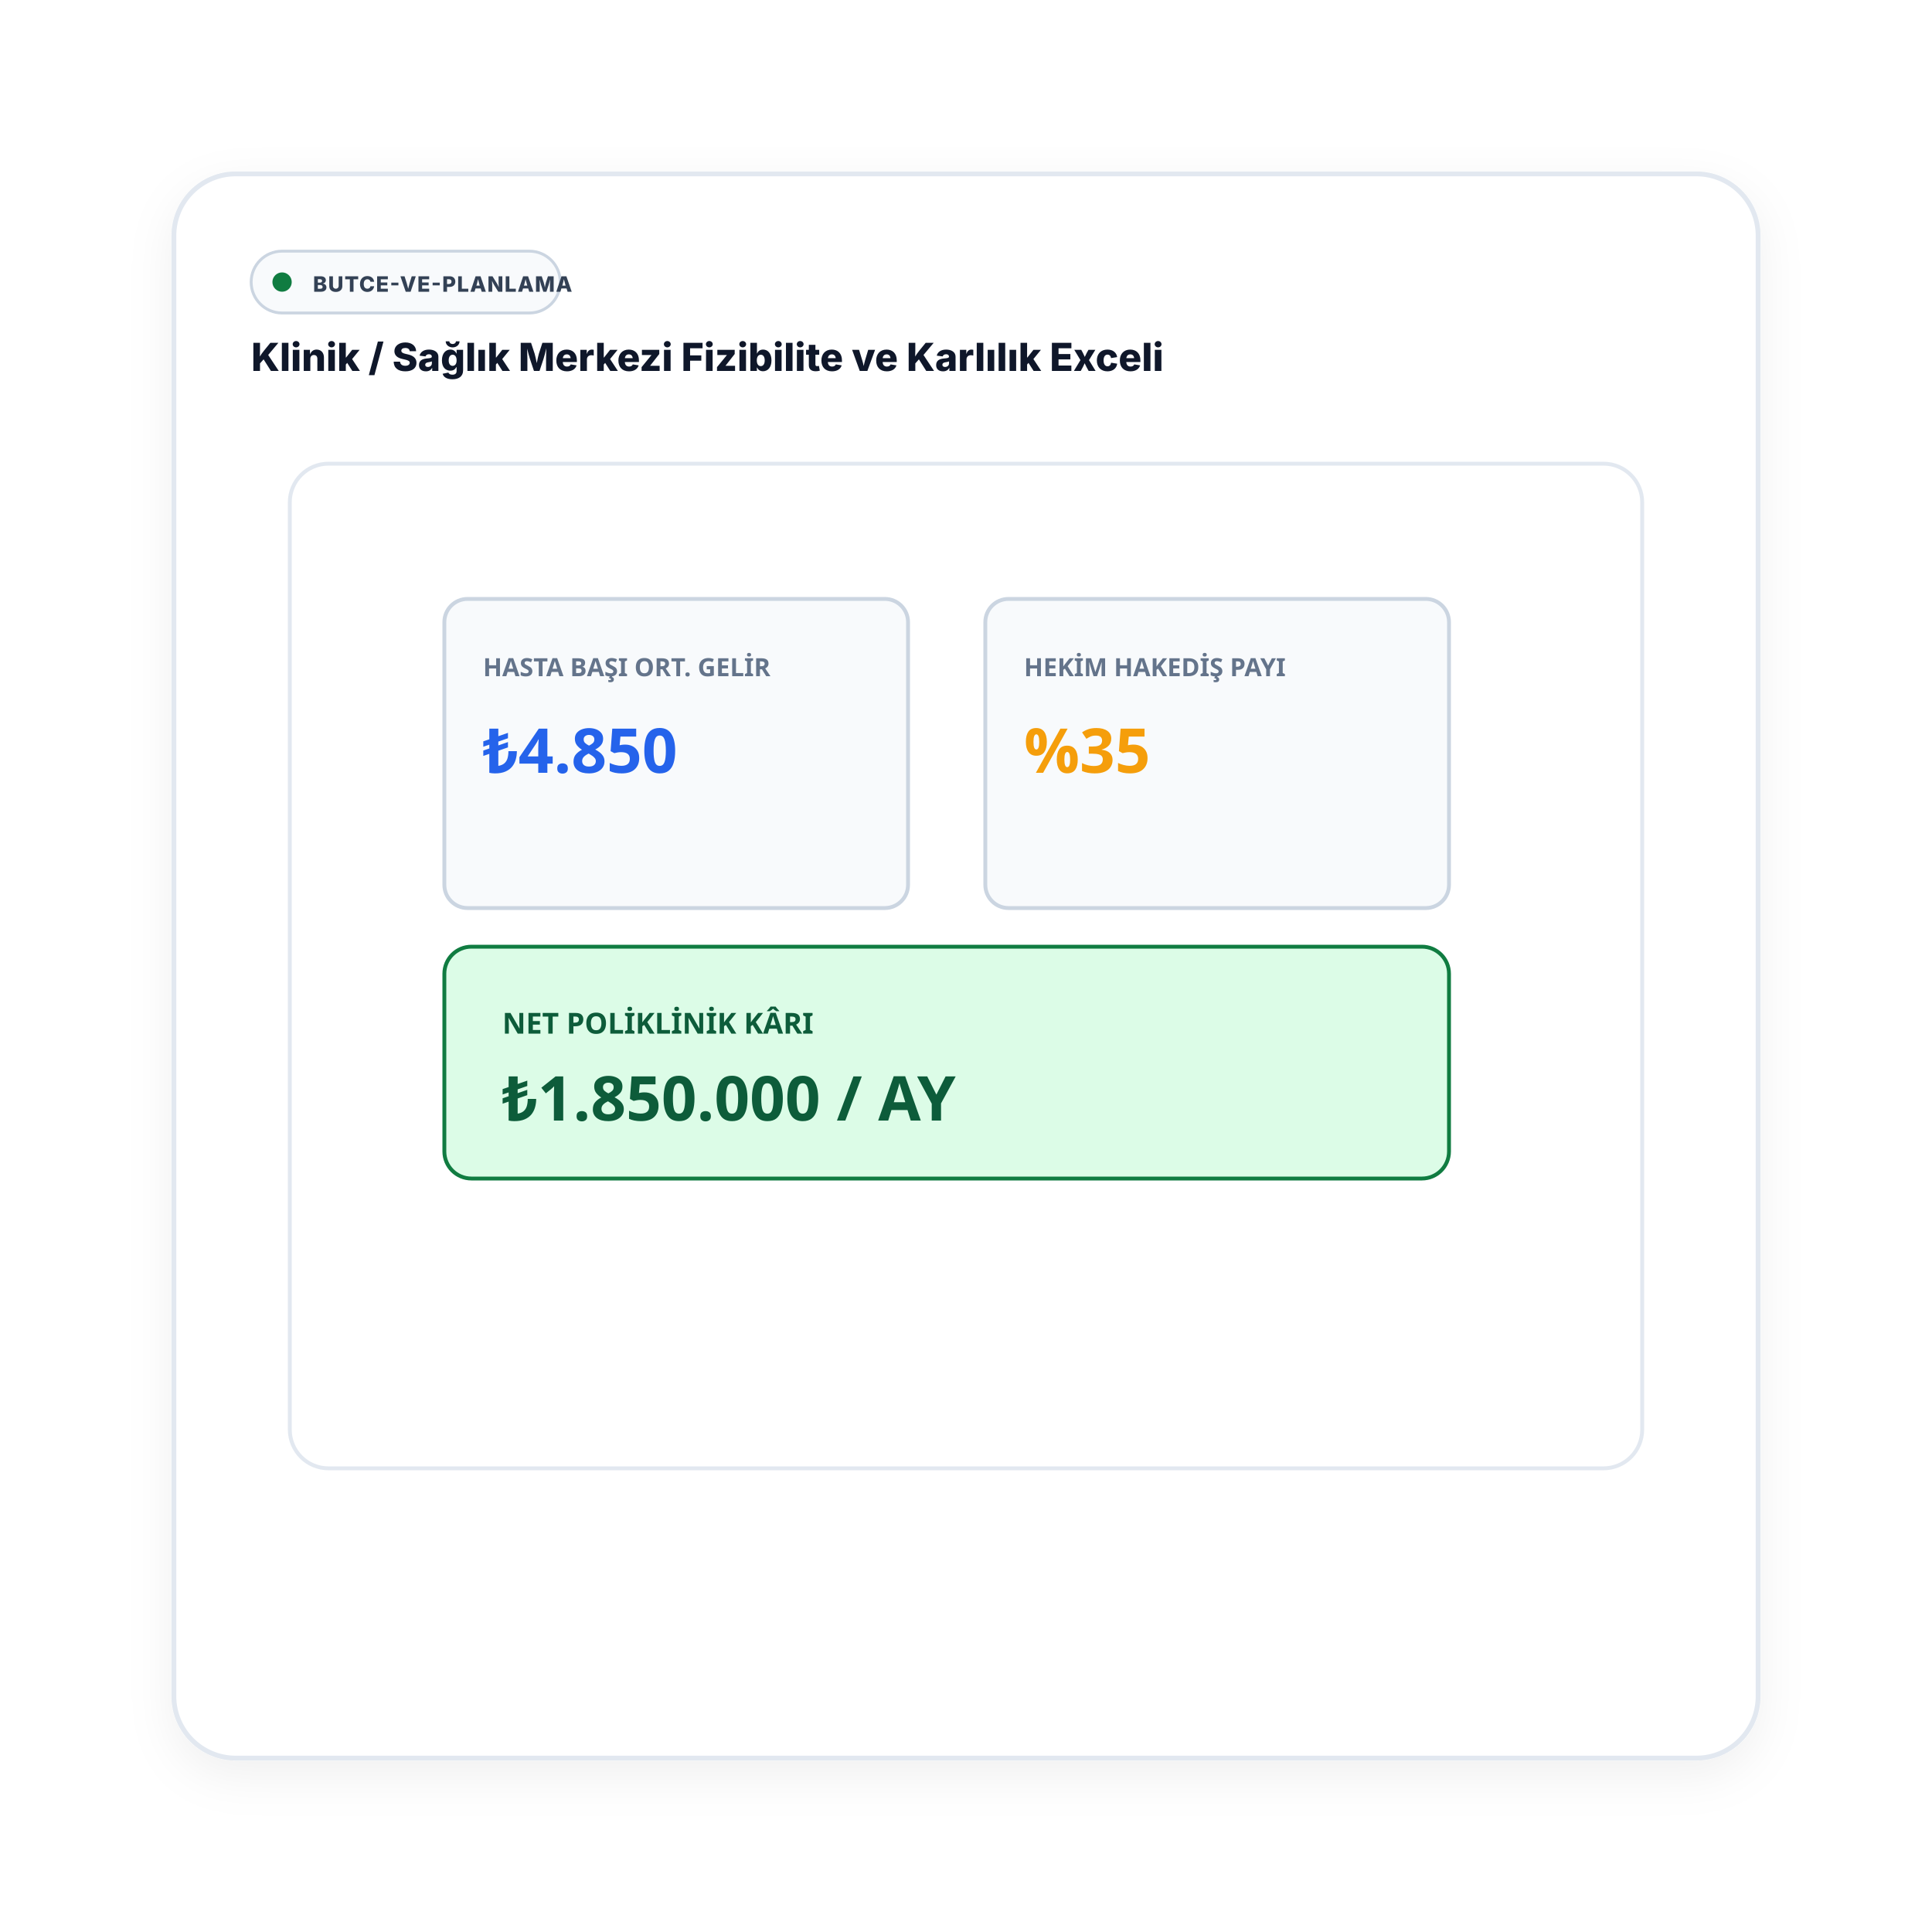
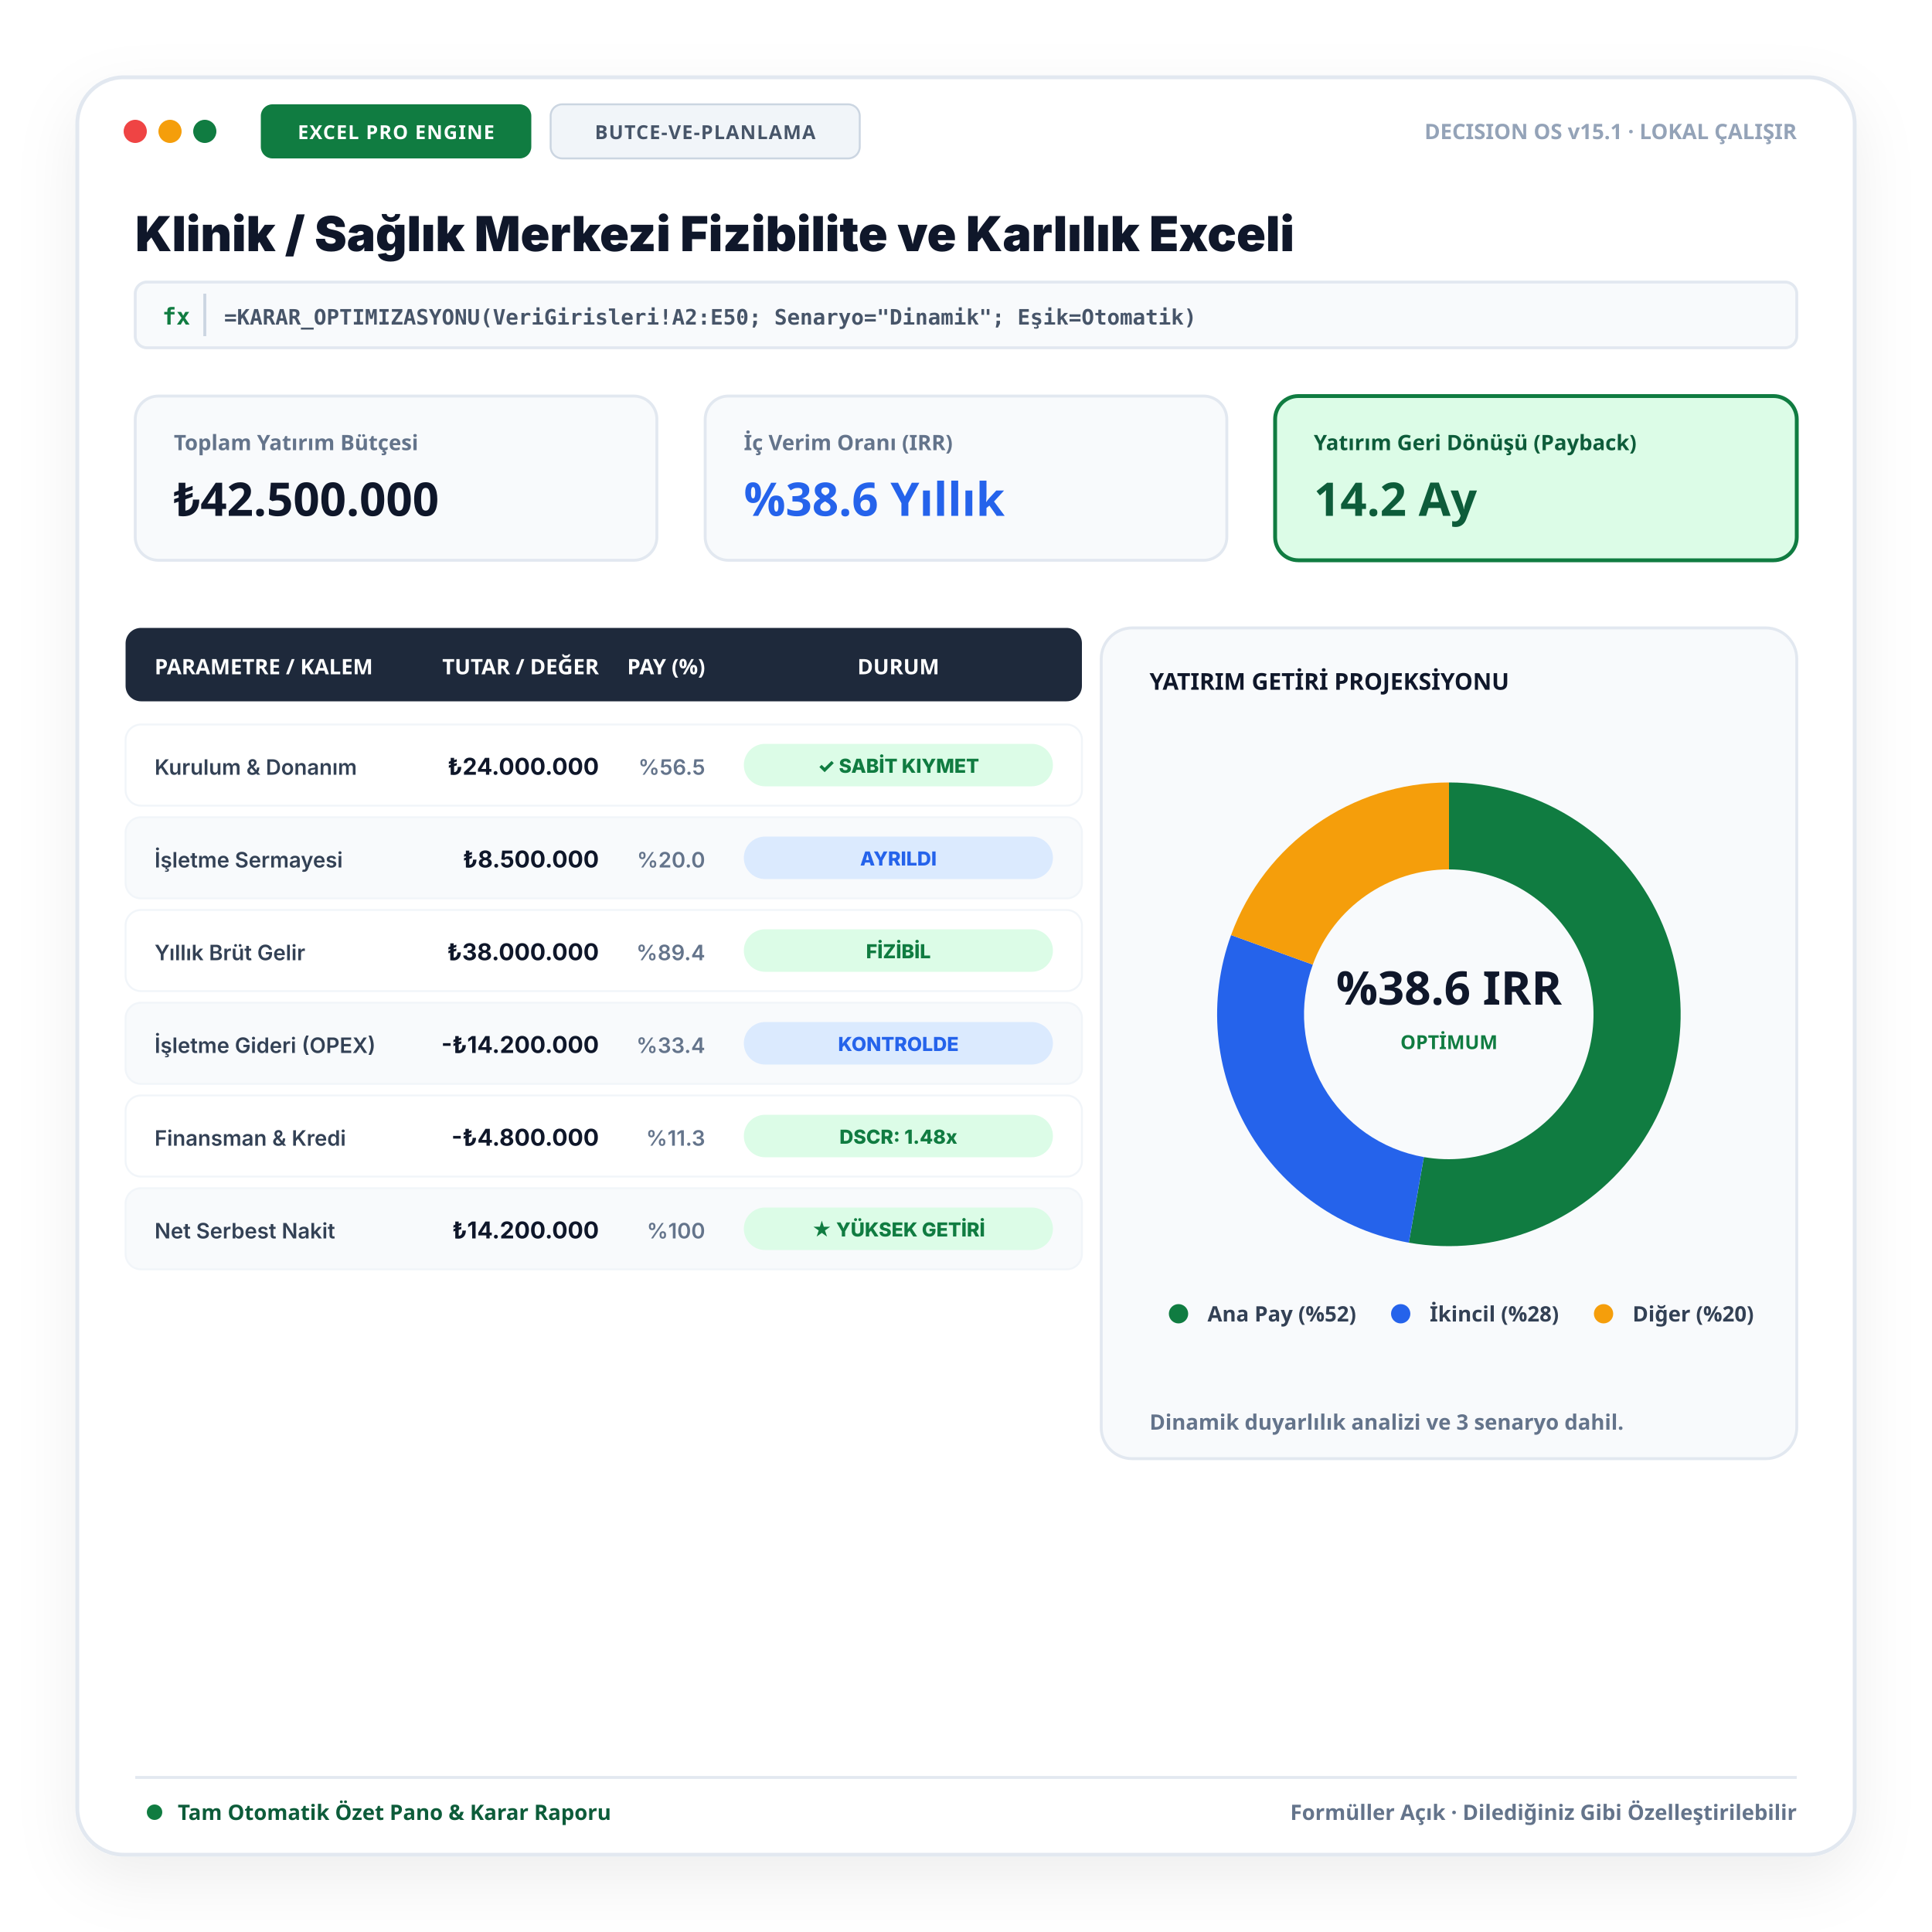
<svg xmlns="http://www.w3.org/2000/svg" viewBox="0 0 1000 1000" width="100%" height="100%">
  <defs>
-     <linearGradient id="gGreen" x1="0%" y1="0%" x2="100%" y2="100%">
-       <stop offset="0%" stop-color="#107c41" />
-       <stop offset="100%" stop-color="#0d5c3a" />
-     </linearGradient>
-     <linearGradient id="gBlue" x1="0%" y1="0%" x2="100%" y2="100%">
-       <stop offset="0%" stop-color="#3b82f6" />
-       <stop offset="100%" stop-color="#1d4ed8" />
-     </linearGradient>
-     <linearGradient id="gAmber" x1="0%" y1="0%" x2="100%" y2="100%">
-       <stop offset="0%" stop-color="#f59e0b" />
-       <stop offset="100%" stop-color="#b45309" />
-     </linearGradient>
-     <linearGradient id="gRed" x1="0%" y1="0%" x2="100%" y2="100%">
-       <stop offset="0%" stop-color="#ef4444" />
-       <stop offset="100%" stop-color="#b91c1c" />
-     </linearGradient>
-     <linearGradient id="gPurple" x1="0%" y1="0%" x2="100%" y2="100%">
-       <stop offset="0%" stop-color="#8b5cf6" />
-       <stop offset="100%" stop-color="#6d28d9" />
-     </linearGradient>
    <filter id="softCard" x="-10%" y="-10%" width="120%" height="120%">
-       <feDropShadow dx="0" dy="8" stdDeviation="12" flood-color="#0f172a" flood-opacity="0.06" />
+       <feDropShadow dx="0" dy="12" stdDeviation="16" flood-color="#0f172a" flood-opacity="0.07" />
    </filter>
  </defs>
  <rect width="1000" height="1000" fill="#ffffff" />
-   <rect x="90" y="90" width="820" height="820" rx="32" fill="#ffffff" stroke="#e2e8f0" stroke-width="2.5" filter="url(#softCard)" />
-   <g transform="translate(130, 130)">
-     <rect x="0" y="0" width="160" height="32" rx="16" fill="#f8fafc" stroke="#cbd5e1" stroke-width="1.5" />
-     <circle cx="16" cy="16" r="5" fill="#107c41" />
-     <text x="32" y="21" font-family="system-ui, -apple-system, sans-serif" font-size="11" font-weight="800" fill="#334155" letter-spacing="0.5">BUTCE-VE-PLANLAMA</text>
-     <text x="0" y="62" font-family="system-ui, -apple-system, sans-serif" font-size="20" font-weight="800" fill="#0f172a">Klinik / Sağlık Merkezi Fizibilite ve Karlılık Exceli</text>
+   <rect x="40" y="40" width="920" height="920" rx="24" fill="#ffffff" stroke="#e2e8f0" stroke-width="2" filter="url(#softCard)" />
+   <g transform="translate(70, 68)">
+     <circle cx="0" cy="0" r="6" fill="#ef4444" />
+     <circle cx="18" cy="0" r="6" fill="#f59e0b" />
+     <circle cx="36" cy="0" r="6" fill="#107c41" />
+     <rect x="65" y="-14" width="140" height="28" rx="6" fill="#107c41" />
+     <text x="135" y="4" font-family="system-ui" font-size="10" font-weight="800" fill="#ffffff" text-anchor="middle" letter-spacing="0.5">EXCEL PRO ENGINE</text>
+     <rect x="215" y="-14" width="160" height="28" rx="6" fill="#f1f5f9" stroke="#cbd5e1" stroke-width="1" />
+     <text x="295" y="4" font-family="system-ui" font-size="10" font-weight="700" fill="#475569" text-anchor="middle" letter-spacing="0.5">BUTCE-VE-PLANLAMA</text>
+     <text x="860" y="4" font-family="system-ui" font-size="11" font-weight="700" fill="#94a3b8" text-anchor="end">DECISION OS v15.1 · LOKAL ÇALIŞIR</text>
  </g>
-   <g transform="translate(130, 220)">
-     <rect x="20" y="20" width="700" height="520" rx="20" fill="#ffffff" stroke="#e2e8f0" stroke-width="2" />
-     <g transform="translate(60, 50)">
-       <rect x="40" y="40" width="240" height="160" rx="12" fill="#f8fafc" stroke="#cbd5e1" stroke-width="2" />
-       <text x="60" y="80" font-family="system-ui" font-size="13" font-weight="700" fill="#64748b">HASTA BAŞI ORT. GELİR</text>
-       <text x="60" y="130" font-family="system-ui" font-size="32" font-weight="900" fill="#2563eb">₺4.850</text>
-       <rect x="320" y="40" width="240" height="160" rx="12" fill="#f8fafc" stroke="#cbd5e1" stroke-width="2" />
-       <text x="340" y="80" font-family="system-ui" font-size="13" font-weight="700" fill="#64748b">HEKİM HAKEDİŞ PAYI</text>
-       <text x="340" y="130" font-family="system-ui" font-size="32" font-weight="900" fill="#f59e0b">%35</text>
-       <rect x="40" y="220" width="520" height="120" rx="14" fill="#dcfce7" stroke="#107c41" stroke-width="2" />
-       <text x="70" y="265" font-family="system-ui" font-size="15" font-weight="800" fill="#0d5c3a">NET POLİKLİNİK KÂRI</text>
-       <text x="70" y="310" font-family="system-ui" font-size="32" font-weight="900" fill="#0d5c3a">₺1.850.000 / AY</text>
+   <g transform="translate(70, 130)">
+     <text x="0" y="0" font-family="system-ui, -apple-system, sans-serif" font-size="25" font-weight="900" fill="#0f172a">Klinik / Sağlık Merkezi Fizibilite ve Karlılık Exceli</text>
+     <rect x="0" y="16" width="860" height="34" rx="6" fill="#f8fafc" stroke="#e2e8f0" stroke-width="1.5" />
+     <text x="14" y="38" font-family="system-ui, monospace" font-size="12" font-weight="800" fill="#107c41">fx</text>
+     <line x1="36" y1="22" x2="36" y2="44" stroke="#cbd5e1" stroke-width="1.5" />
+     <text x="46" y="38" font-family="system-ui, monospace" font-size="11" font-weight="600" fill="#475569">=KARAR_OPTIMIZASYONU(VeriGirisleri!A2:E50; Senaryo="Dinamik"; Eşik=Otomatik)</text>
+   </g>
+   <g transform="translate(70, 205)">
+     <rect x="0" y="0" width="270" height="85" rx="12" fill="#f8fafc" stroke="#e2e8f0" stroke-width="1.5" />
+     <text x="20" y="28" font-family="system-ui" font-size="11" font-weight="700" fill="#64748b">Toplam Yatırım Bütçesi</text>
+     <text x="20" y="62" font-family="system-ui" font-size="24" font-weight="900" fill="#0f172a">₺42.500.000</text>
+     <rect x="295" y="0" width="270" height="85" rx="12" fill="#f8fafc" stroke="#e2e8f0" stroke-width="1.5" />
+     <text x="315" y="28" font-family="system-ui" font-size="11" font-weight="700" fill="#64748b">İç Verim Oranı (IRR)</text>
+     <text x="315" y="62" font-family="system-ui" font-size="24" font-weight="900" fill="#2563eb">%38.6 Yıllık</text>
+     <rect x="590" y="0" width="270" height="85" rx="12" fill="#dcfce7" stroke="#107c41" stroke-width="2" />
+     <text x="610" y="28" font-family="system-ui" font-size="11" font-weight="800" fill="#0d5c3a">Yatırım Geri Dönüşü (Payback)</text>
+     <text x="610" y="62" font-family="system-ui" font-size="24" font-weight="900" fill="#0d5c3a">14.2 Ay</text>
+   </g>
+   <rect x="65" y="325" width="495" height="38" rx="8" fill="#1e293b" />
+   <text x="80" y="349" font-family="system-ui" font-size="11" font-weight="800" fill="#ffffff">PARAMETRE / KALEM</text>
+   <text x="310" y="349" font-family="system-ui" font-size="11" font-weight="800" fill="#ffffff" text-anchor="end">TUTAR / DEĞER</text>
+   <text x="365" y="349" font-family="system-ui" font-size="11" font-weight="800" fill="#ffffff" text-anchor="end">PAY (%)</text>
+   <text x="465" y="349" font-family="system-ui" font-size="11" font-weight="800" fill="#ffffff" text-anchor="middle">DURUM</text>
+   <rect x="65" y="375" width="495" height="42" rx="8" fill="#ffffff" stroke="#f1f5f9" stroke-width="1" />
+   <text x="80" y="401" font-family="system-ui, -apple-system, sans-serif" font-size="11" font-weight="600" fill="#334155">Kurulum &amp; Donanım</text>
+   <text x="310" y="401" font-family="system-ui, -apple-system, sans-serif" font-size="12" font-weight="700" fill="#0f172a" text-anchor="end">₺24.000.000</text>
+   <text x="365" y="401" font-family="system-ui, -apple-system, sans-serif" font-size="11" font-weight="600" fill="#64748b" text-anchor="end">%56.5</text>
+   <rect x="385" y="385" width="160" height="22" rx="11" fill="#dcfce7" />
+   <text x="465" y="400" font-family="system-ui, -apple-system, sans-serif" font-size="10" font-weight="800" fill="#107c41" text-anchor="middle">✓ SABİT KIYMET</text>
+   <rect x="65" y="423" width="495" height="42" rx="8" fill="#f8fafc" stroke="#f1f5f9" stroke-width="1" />
+   <text x="80" y="449" font-family="system-ui, -apple-system, sans-serif" font-size="11" font-weight="600" fill="#334155">İşletme Sermayesi</text>
+   <text x="310" y="449" font-family="system-ui, -apple-system, sans-serif" font-size="12" font-weight="700" fill="#0f172a" text-anchor="end">₺8.500.000</text>
+   <text x="365" y="449" font-family="system-ui, -apple-system, sans-serif" font-size="11" font-weight="600" fill="#64748b" text-anchor="end">%20.0</text>
+   <rect x="385" y="433" width="160" height="22" rx="11" fill="#dbeafe" />
+   <text x="465" y="448" font-family="system-ui, -apple-system, sans-serif" font-size="10" font-weight="800" fill="#2563eb" text-anchor="middle">AYRILDI</text>
+   <rect x="65" y="471" width="495" height="42" rx="8" fill="#ffffff" stroke="#f1f5f9" stroke-width="1" />
+   <text x="80" y="497" font-family="system-ui, -apple-system, sans-serif" font-size="11" font-weight="600" fill="#334155">Yıllık Brüt Gelir</text>
+   <text x="310" y="497" font-family="system-ui, -apple-system, sans-serif" font-size="12" font-weight="700" fill="#0f172a" text-anchor="end">₺38.000.000</text>
+   <text x="365" y="497" font-family="system-ui, -apple-system, sans-serif" font-size="11" font-weight="600" fill="#64748b" text-anchor="end">%89.4</text>
+   <rect x="385" y="481" width="160" height="22" rx="11" fill="#dcfce7" />
+   <text x="465" y="496" font-family="system-ui, -apple-system, sans-serif" font-size="10" font-weight="800" fill="#107c41" text-anchor="middle">FİZİBİL</text>
+   <rect x="65" y="519" width="495" height="42" rx="8" fill="#f8fafc" stroke="#f1f5f9" stroke-width="1" />
+   <text x="80" y="545" font-family="system-ui, -apple-system, sans-serif" font-size="11" font-weight="600" fill="#334155">İşletme Gideri (OPEX)</text>
+   <text x="310" y="545" font-family="system-ui, -apple-system, sans-serif" font-size="12" font-weight="700" fill="#0f172a" text-anchor="end">-₺14.200.000</text>
+   <text x="365" y="545" font-family="system-ui, -apple-system, sans-serif" font-size="11" font-weight="600" fill="#64748b" text-anchor="end">%33.4</text>
+   <rect x="385" y="529" width="160" height="22" rx="11" fill="#dbeafe" />
+   <text x="465" y="544" font-family="system-ui, -apple-system, sans-serif" font-size="10" font-weight="800" fill="#2563eb" text-anchor="middle">KONTROLDE</text>
+   <rect x="65" y="567" width="495" height="42" rx="8" fill="#ffffff" stroke="#f1f5f9" stroke-width="1" />
+   <text x="80" y="593" font-family="system-ui, -apple-system, sans-serif" font-size="11" font-weight="600" fill="#334155">Finansman &amp; Kredi</text>
+   <text x="310" y="593" font-family="system-ui, -apple-system, sans-serif" font-size="12" font-weight="700" fill="#0f172a" text-anchor="end">-₺4.800.000</text>
+   <text x="365" y="593" font-family="system-ui, -apple-system, sans-serif" font-size="11" font-weight="600" fill="#64748b" text-anchor="end">%11.3</text>
+   <rect x="385" y="577" width="160" height="22" rx="11" fill="#dcfce7" />
+   <text x="465" y="592" font-family="system-ui, -apple-system, sans-serif" font-size="10" font-weight="800" fill="#107c41" text-anchor="middle">DSCR: 1.48x</text>
+   <rect x="65" y="615" width="495" height="42" rx="8" fill="#f8fafc" stroke="#f1f5f9" stroke-width="1" />
+   <text x="80" y="641" font-family="system-ui, -apple-system, sans-serif" font-size="11" font-weight="600" fill="#334155">Net Serbest Nakit</text>
+   <text x="310" y="641" font-family="system-ui, -apple-system, sans-serif" font-size="12" font-weight="700" fill="#0f172a" text-anchor="end">₺14.200.000</text>
+   <text x="365" y="641" font-family="system-ui, -apple-system, sans-serif" font-size="11" font-weight="600" fill="#64748b" text-anchor="end">%100</text>
+   <rect x="385" y="625" width="160" height="22" rx="11" fill="#dcfce7" />
+   <text x="465" y="640" font-family="system-ui, -apple-system, sans-serif" font-size="10" font-weight="800" fill="#107c41" text-anchor="middle">★ YÜKSEK GETİRİ</text>
+   <g transform="translate(570, 325)">
+     <rect width="360" height="430" rx="16" fill="#f8fafc" stroke="#e2e8f0" stroke-width="1.5" />
+     <text x="25" y="32" font-family="system-ui" font-size="12" font-weight="800" fill="#0f172a">YATIRIM GETİRİ PROJEKSİYONU</text>
+     <path d="M 159.2 318.2 A 120 120 0 1 0 180.0 80.0 L 180.0 125.0 A 75 75 0 1 1 167.0 273.9 Z" fill="#107c41" />
+     <path d="M 67.2 159.0 A 120 120 0 0 0 159.2 318.2 L 167.0 273.9 A 75 75 0 0 1 109.5 174.3 Z" fill="#2563eb" />
+     <path d="M 180.0 80.0 A 120 120 0 0 0 67.2 159.0 L 109.5 174.3 A 75 75 0 0 1 180.0 125.0 Z" fill="#f59e0b" />
+     <text x="180" y="195" font-family="system-ui" font-size="24" font-weight="900" fill="#0f172a" text-anchor="middle">%38.6 IRR</text>
+     <text x="180" y="218" font-family="system-ui" font-size="10" font-weight="800" fill="#107c41" text-anchor="middle">OPTİMUM</text>
+     <g transform="translate(30, 345)">
+       <circle cx="10" cy="10" r="5" fill="#107c41" />
+       <text x="25" y="14" font-family="system-ui" font-size="11" font-weight="600" fill="#334155">Ana Pay (%52)</text>
+       <circle cx="125" cy="10" r="5" fill="#2563eb" />
+       <text x="140" y="14" font-family="system-ui" font-size="11" font-weight="600" fill="#334155">İkincil (%28)</text>
+       <circle cx="230" cy="10" r="5" fill="#f59e0b" />
+       <text x="245" y="14" font-family="system-ui" font-size="11" font-weight="600" fill="#334155">Diğer (%20)</text>
    </g>
+     <text x="25" y="415" font-family="system-ui" font-size="11" font-weight="600" fill="#64748b">Dinamik duyarlılık analizi ve 3 senaryo dahil.</text>
+   </g>
+   <g transform="translate(70, 920)">
+     <line x1="0" y1="0" x2="860" y2="0" stroke="#e2e8f0" stroke-width="1.5" />
+     <circle cx="10" cy="18" r="4" fill="#107c41" />
+     <text x="22" y="22" font-family="system-ui" font-size="11" font-weight="700" fill="#0d5c3a">Tam Otomatik Özet Pano &amp; Karar Raporu</text>
+     <text x="860" y="22" font-family="system-ui" font-size="11" font-weight="600" fill="#64748b" text-anchor="end">Formüller Açık · Dilediğiniz Gibi Özelleştirilebilir</text>
  </g>
</svg>
